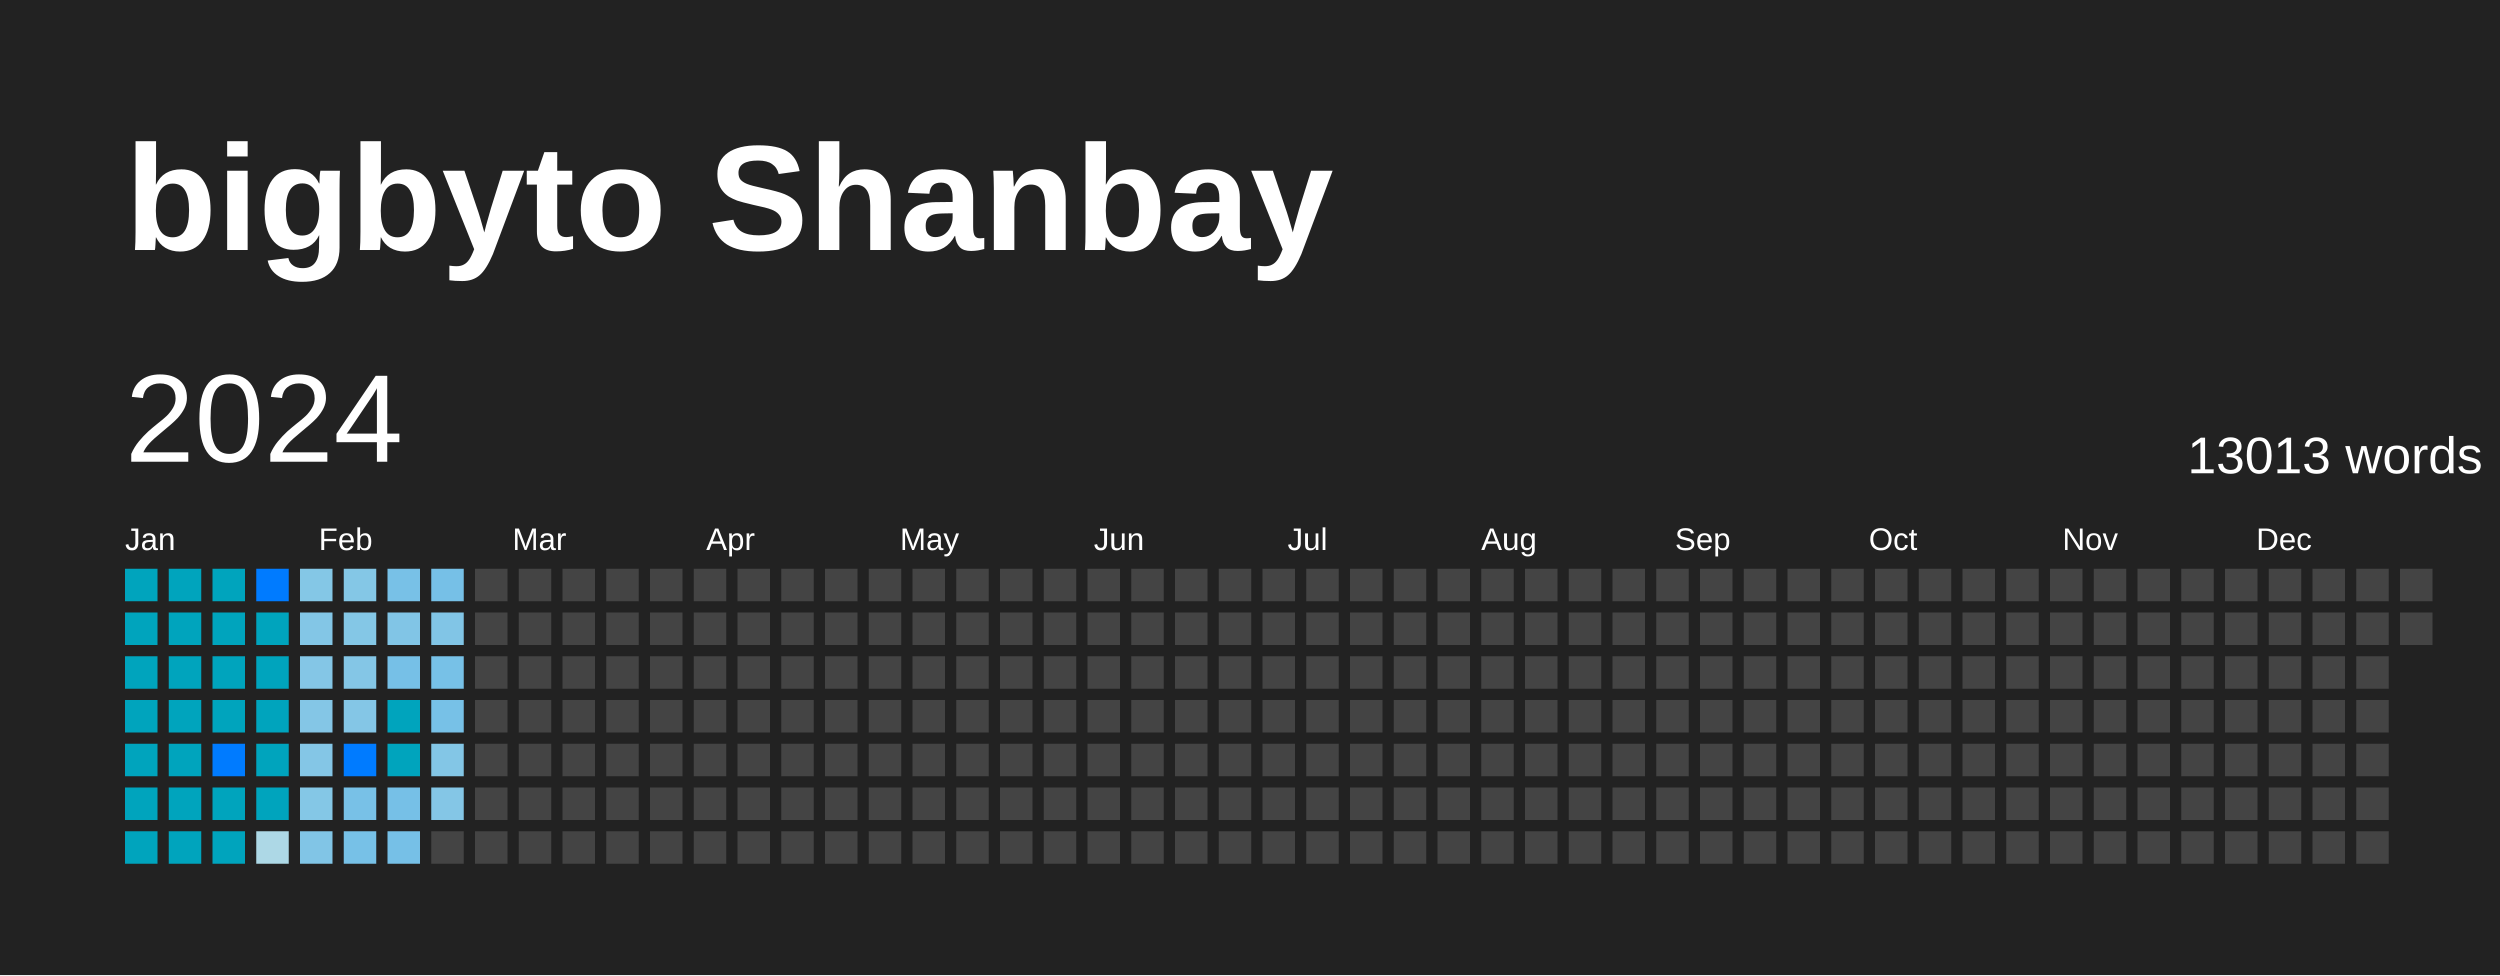
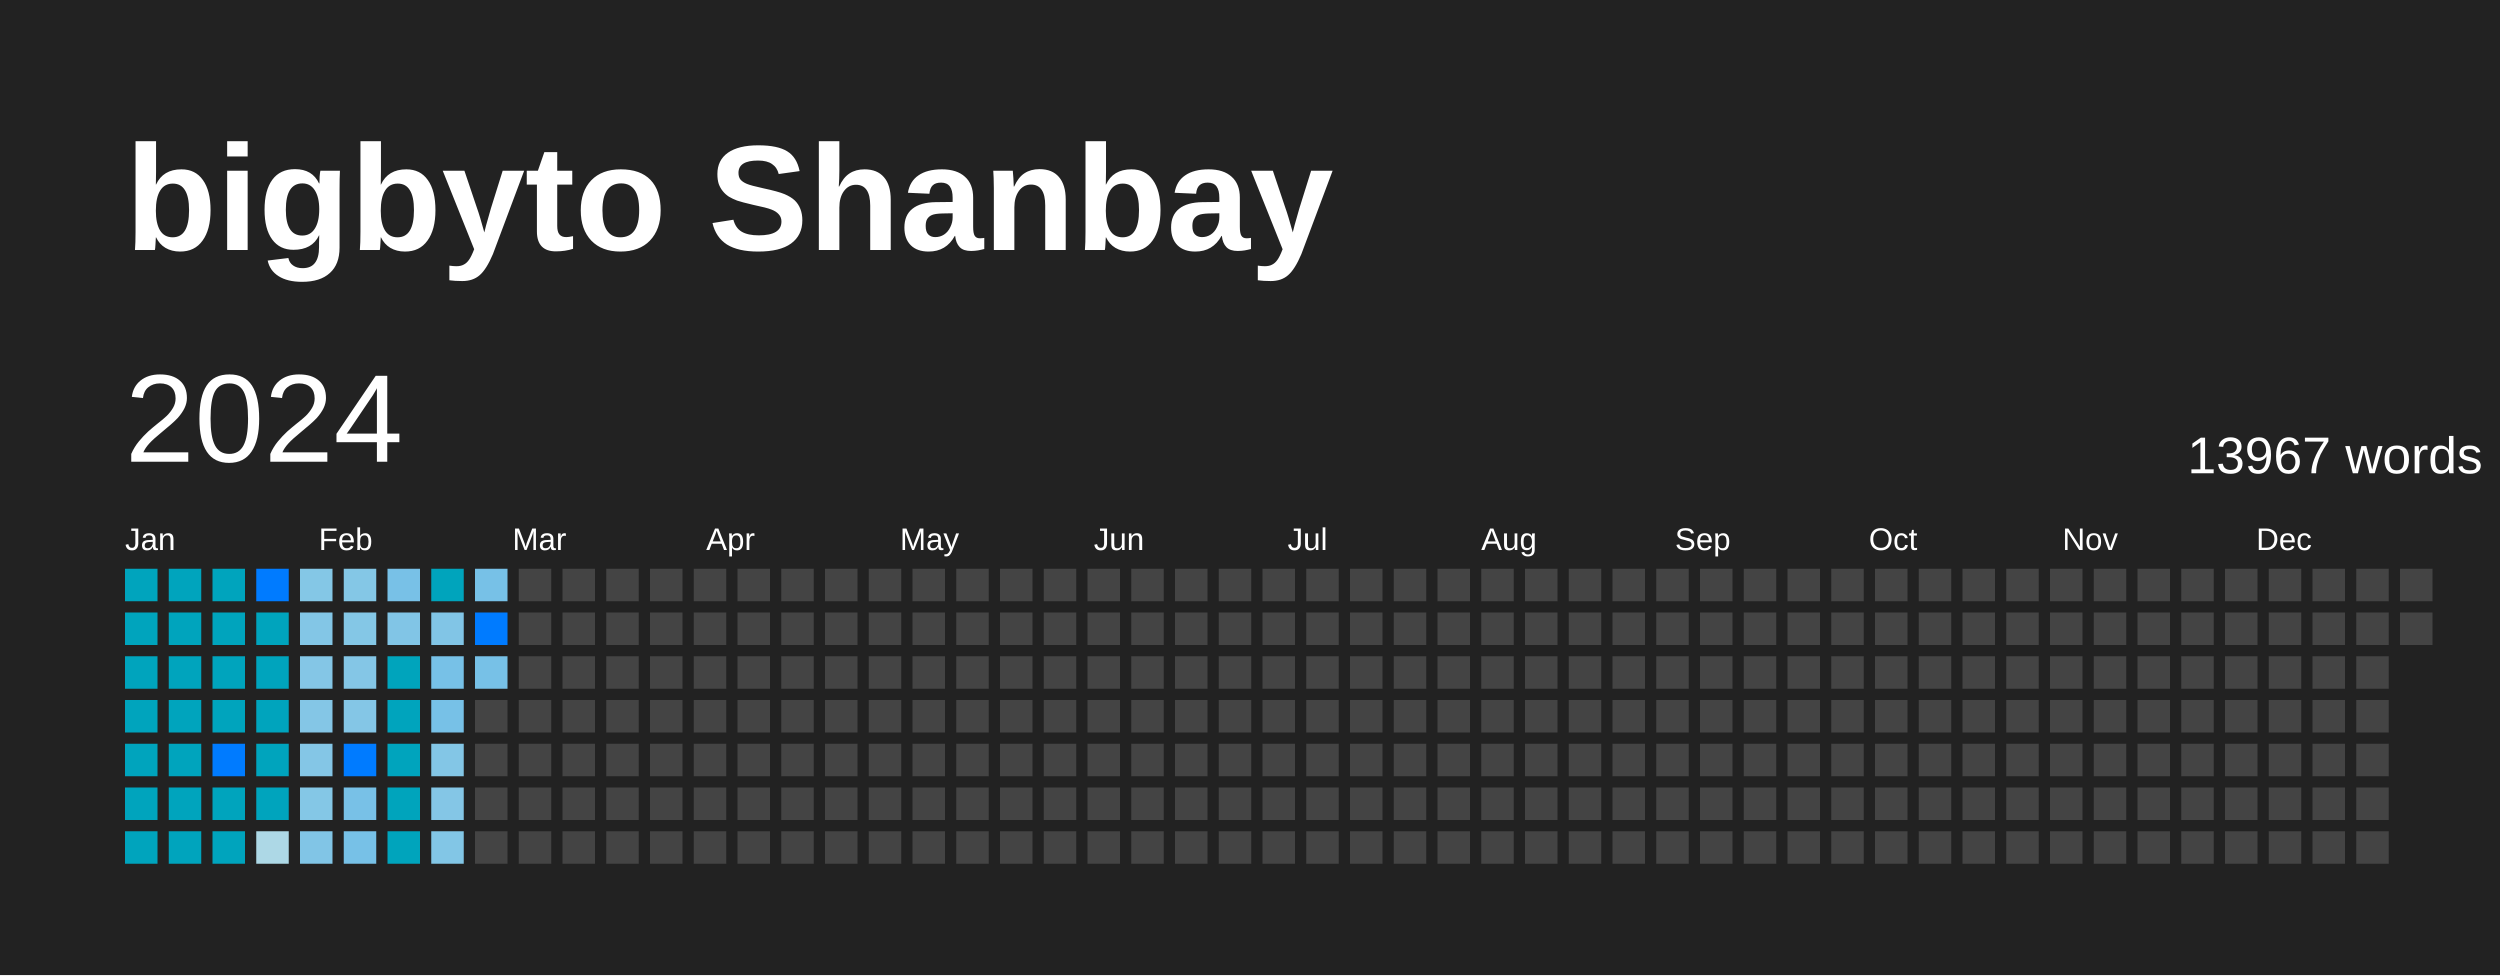
<svg xmlns="http://www.w3.org/2000/svg" baseProfile="full" height="78mm" version="1.1" viewBox="0,0,200,78" width="200mm">
  <defs />
  <rect fill="#222222" height="78" width="200" x="0" y="0" />
  <text fill="#FFFFFF" style="font-size:12px; font-family:Arial; font-weight:bold;" x="10" y="20">bigbyto Shanbay</text>
  <text dominant-baseline="hanging" fill="#FFFFFF" style="font-size:10.0px; font-family:Arial;" x="10" y="30">2024</text>
-   <text dominant-baseline="hanging" fill="#FFFFFF" style="font-size:4.125px; font-family:Arial;" x="175" y="35">13013 words</text>
+   <text dominant-baseline="hanging" fill="#FFFFFF" style="font-size:4.125px; font-family:Arial;" x="175" y="35">13967 words</text>
  <text fill="#FFFFFF" style="font-size:2.5px; font-family:Arial" x="10.0" y="44">Jan</text>
  <text fill="#FFFFFF" style="font-size:2.5px; font-family:Arial" x="25.5" y="44">Feb</text>
  <text fill="#FFFFFF" style="font-size:2.5px; font-family:Arial" x="41.0" y="44">Mar</text>
  <text fill="#FFFFFF" style="font-size:2.5px; font-family:Arial" x="56.5" y="44">Apr</text>
  <text fill="#FFFFFF" style="font-size:2.5px; font-family:Arial" x="72.0" y="44">May</text>
  <text fill="#FFFFFF" style="font-size:2.5px; font-family:Arial" x="87.5" y="44">Jun</text>
  <text fill="#FFFFFF" style="font-size:2.5px; font-family:Arial" x="103.0" y="44">Jul</text>
  <text fill="#FFFFFF" style="font-size:2.5px; font-family:Arial" x="118.5" y="44">Aug</text>
  <text fill="#FFFFFF" style="font-size:2.5px; font-family:Arial" x="134.0" y="44">Sep</text>
  <text fill="#FFFFFF" style="font-size:2.5px; font-family:Arial" x="149.5" y="44">Oct</text>
  <text fill="#FFFFFF" style="font-size:2.5px; font-family:Arial" x="165.0" y="44">Nov</text>
  <text fill="#FFFFFF" style="font-size:2.5px; font-family:Arial" x="180.5" y="44">Dec</text>
  <rect fill="#00a4bd" height="2.6" width="2.6" x="10.0" y="45.5" />
  <rect fill="#00a4bd" height="2.6" width="2.6" x="10.0" y="49.0" />
  <rect fill="#00a4bd" height="2.6" width="2.6" x="10.0" y="52.5" />
  <rect fill="#00a4bd" height="2.6" width="2.6" x="10.0" y="56.0" />
  <rect fill="#00a4bd" height="2.6" width="2.6" x="10.0" y="59.5" />
  <rect fill="#00a4bd" height="2.6" width="2.6" x="10.0" y="63.0" />
  <rect fill="#00a4bd" height="2.6" width="2.6" x="10.0" y="66.5" />
  <rect fill="#00a4bd" height="2.6" width="2.6" x="13.5" y="45.5" />
  <rect fill="#00a4bd" height="2.6" width="2.6" x="13.5" y="49.0" />
  <rect fill="#00a4bd" height="2.6" width="2.6" x="13.5" y="52.5" />
  <rect fill="#00a4bd" height="2.6" width="2.6" x="13.5" y="56.0" />
  <rect fill="#00a4bd" height="2.6" width="2.6" x="13.5" y="59.5" />
  <rect fill="#00a4bd" height="2.6" width="2.6" x="13.5" y="63.0" />
  <rect fill="#00a4bd" height="2.6" width="2.6" x="13.5" y="66.5" />
  <rect fill="#00a4bd" height="2.6" width="2.6" x="17.0" y="45.5" />
  <rect fill="#00a4bd" height="2.6" width="2.6" x="17.0" y="49.0" />
  <rect fill="#00a4bd" height="2.6" width="2.6" x="17.0" y="52.5" />
  <rect fill="#00a4bd" height="2.6" width="2.6" x="17.0" y="56.0" />
  <rect fill="#007BFF" height="2.6" width="2.6" x="17.0" y="59.5" />
  <rect fill="#00a4bd" height="2.6" width="2.6" x="17.0" y="63.0" />
  <rect fill="#00a4bd" height="2.6" width="2.6" x="17.0" y="66.5" />
  <rect fill="#007BFF" height="2.6" width="2.6" x="20.5" y="45.5" />
  <rect fill="#00a4bd" height="2.6" width="2.6" x="20.5" y="49.0" />
  <rect fill="#00a4bd" height="2.6" width="2.6" x="20.5" y="52.5" />
  <rect fill="#00a4bd" height="2.6" width="2.6" x="20.5" y="56.0" />
  <rect fill="#00a4bd" height="2.6" width="2.6" x="20.5" y="59.5" />
  <rect fill="#00a4bd" height="2.6" width="2.6" x="20.5" y="63.0" />
  <rect fill="#add8e6" height="2.6" width="2.6" x="20.5" y="66.5" />
  <rect fill="#84c7e6" height="2.6" width="2.6" x="24.0" y="45.5" />
  <rect fill="#83c6e6" height="2.6" width="2.6" x="24.0" y="49.0" />
  <rect fill="#84c6e6" height="2.6" width="2.6" x="24.0" y="52.5" />
  <rect fill="#84c6e6" height="2.6" width="2.6" x="24.0" y="56.0" />
  <rect fill="#84c6e6" height="2.6" width="2.6" x="24.0" y="59.5" />
  <rect fill="#84c7e6" height="2.6" width="2.6" x="24.0" y="63.0" />
  <rect fill="#81c5e6" height="2.6" width="2.6" x="24.0" y="66.5" />
  <rect fill="#84c7e6" height="2.6" width="2.6" x="27.5" y="45.5" />
  <rect fill="#84c7e6" height="2.6" width="2.6" x="27.5" y="49.0" />
  <rect fill="#84c6e6" height="2.6" width="2.6" x="27.5" y="52.5" />
  <rect fill="#84c6e6" height="2.6" width="2.6" x="27.5" y="56.0" />
  <rect fill="#007BFF" height="2.6" width="2.6" x="27.5" y="59.5" />
  <rect fill="#78c1e7" height="2.6" width="2.6" x="27.5" y="63.0" />
  <rect fill="#77c1e7" height="2.6" width="2.6" x="27.5" y="66.5" />
  <rect fill="#78c1e7" height="2.6" width="2.6" x="31.0" y="45.5" />
  <rect fill="#81c5e6" height="2.6" width="2.6" x="31.0" y="49.0" />
-   <rect fill="#76c0e7" height="2.6" width="2.6" x="31.0" y="52.5" />
+   <rect fill="#00a4bc" height="2.6" width="2.6" x="31.0" y="52.5" />
  <rect fill="#00a4bd" height="2.6" width="2.6" x="31.0" y="56.0" />
  <rect fill="#00a4bd" height="2.6" width="2.6" x="31.0" y="59.5" />
-   <rect fill="#76c0e7" height="2.6" width="2.6" x="31.0" y="63.0" />
-   <rect fill="#76c0e7" height="2.6" width="2.6" x="31.0" y="66.5" />
-   <rect fill="#76c0e7" height="2.6" width="2.6" x="34.5" y="45.5" />
+   <rect fill="#00a4bc" height="2.6" width="2.6" x="31.0" y="63.0" />
+   <rect fill="#00a4bc" height="2.6" width="2.6" x="31.0" y="66.5" />
+   <rect fill="#00a4bc" height="2.6" width="2.6" x="34.5" y="45.5" />
  <rect fill="#81c5e6" height="2.6" width="2.6" x="34.5" y="49.0" />
  <rect fill="#77c1e7" height="2.6" width="2.6" x="34.5" y="52.5" />
  <rect fill="#77c1e7" height="2.6" width="2.6" x="34.5" y="56.0" />
  <rect fill="#83c6e6" height="2.6" width="2.6" x="34.5" y="59.5" />
  <rect fill="#84c6e6" height="2.6" width="2.6" x="34.5" y="63.0" />
-   <rect fill="#444444" height="2.6" width="2.6" x="34.5" y="66.5" />
-   <rect fill="#444444" height="2.6" width="2.6" x="38.0" y="45.5" />
-   <rect fill="#444444" height="2.6" width="2.6" x="38.0" y="49.0" />
-   <rect fill="#444444" height="2.6" width="2.6" x="38.0" y="52.5" />
+   <rect fill="#82c6e6" height="2.6" width="2.6" x="34.5" y="66.5" />
+   <rect fill="#77c1e7" height="2.6" width="2.6" x="38.0" y="45.5" />
+   <rect fill="#007BFF" height="2.6" width="2.6" x="38.0" y="49.0" />
+   <rect fill="#77c1e7" height="2.6" width="2.6" x="38.0" y="52.5" />
  <rect fill="#444444" height="2.6" width="2.6" x="38.0" y="56.0" />
  <rect fill="#444444" height="2.6" width="2.6" x="38.0" y="59.5" />
  <rect fill="#444444" height="2.6" width="2.6" x="38.0" y="63.0" />
  <rect fill="#444444" height="2.6" width="2.6" x="38.0" y="66.5" />
  <rect fill="#444444" height="2.6" width="2.6" x="41.5" y="45.5" />
  <rect fill="#444444" height="2.6" width="2.6" x="41.5" y="49.0" />
  <rect fill="#444444" height="2.6" width="2.6" x="41.5" y="52.5" />
  <rect fill="#444444" height="2.6" width="2.6" x="41.5" y="56.0" />
  <rect fill="#444444" height="2.6" width="2.6" x="41.5" y="59.5" />
  <rect fill="#444444" height="2.6" width="2.6" x="41.5" y="63.0" />
  <rect fill="#444444" height="2.6" width="2.6" x="41.5" y="66.5" />
  <rect fill="#444444" height="2.6" width="2.6" x="45.0" y="45.5" />
  <rect fill="#444444" height="2.6" width="2.6" x="45.0" y="49.0" />
  <rect fill="#444444" height="2.6" width="2.6" x="45.0" y="52.5" />
  <rect fill="#444444" height="2.6" width="2.6" x="45.0" y="56.0" />
  <rect fill="#444444" height="2.6" width="2.6" x="45.0" y="59.5" />
  <rect fill="#444444" height="2.6" width="2.6" x="45.0" y="63.0" />
  <rect fill="#444444" height="2.6" width="2.6" x="45.0" y="66.5" />
  <rect fill="#444444" height="2.6" width="2.6" x="48.5" y="45.5" />
  <rect fill="#444444" height="2.6" width="2.6" x="48.5" y="49.0" />
  <rect fill="#444444" height="2.6" width="2.6" x="48.5" y="52.5" />
  <rect fill="#444444" height="2.6" width="2.6" x="48.5" y="56.0" />
  <rect fill="#444444" height="2.6" width="2.6" x="48.5" y="59.5" />
  <rect fill="#444444" height="2.6" width="2.6" x="48.5" y="63.0" />
  <rect fill="#444444" height="2.6" width="2.6" x="48.5" y="66.5" />
  <rect fill="#444444" height="2.6" width="2.6" x="52.0" y="45.5" />
  <rect fill="#444444" height="2.6" width="2.6" x="52.0" y="49.0" />
  <rect fill="#444444" height="2.6" width="2.6" x="52.0" y="52.5" />
  <rect fill="#444444" height="2.6" width="2.6" x="52.0" y="56.0" />
  <rect fill="#444444" height="2.6" width="2.6" x="52.0" y="59.5" />
  <rect fill="#444444" height="2.6" width="2.6" x="52.0" y="63.0" />
  <rect fill="#444444" height="2.6" width="2.6" x="52.0" y="66.5" />
  <rect fill="#444444" height="2.6" width="2.6" x="55.5" y="45.5" />
  <rect fill="#444444" height="2.6" width="2.6" x="55.5" y="49.0" />
  <rect fill="#444444" height="2.6" width="2.6" x="55.5" y="52.5" />
  <rect fill="#444444" height="2.6" width="2.6" x="55.5" y="56.0" />
  <rect fill="#444444" height="2.6" width="2.6" x="55.5" y="59.5" />
  <rect fill="#444444" height="2.6" width="2.6" x="55.5" y="63.0" />
  <rect fill="#444444" height="2.6" width="2.6" x="55.5" y="66.5" />
  <rect fill="#444444" height="2.6" width="2.6" x="59.0" y="45.5" />
  <rect fill="#444444" height="2.6" width="2.6" x="59.0" y="49.0" />
  <rect fill="#444444" height="2.6" width="2.6" x="59.0" y="52.5" />
  <rect fill="#444444" height="2.6" width="2.6" x="59.0" y="56.0" />
  <rect fill="#444444" height="2.6" width="2.6" x="59.0" y="59.5" />
  <rect fill="#444444" height="2.6" width="2.6" x="59.0" y="63.0" />
  <rect fill="#444444" height="2.6" width="2.6" x="59.0" y="66.5" />
  <rect fill="#444444" height="2.6" width="2.6" x="62.5" y="45.5" />
  <rect fill="#444444" height="2.6" width="2.6" x="62.5" y="49.0" />
  <rect fill="#444444" height="2.6" width="2.6" x="62.5" y="52.5" />
  <rect fill="#444444" height="2.6" width="2.6" x="62.5" y="56.0" />
  <rect fill="#444444" height="2.6" width="2.6" x="62.5" y="59.5" />
  <rect fill="#444444" height="2.6" width="2.6" x="62.5" y="63.0" />
  <rect fill="#444444" height="2.6" width="2.6" x="62.5" y="66.5" />
  <rect fill="#444444" height="2.6" width="2.6" x="66.0" y="45.5" />
  <rect fill="#444444" height="2.6" width="2.6" x="66.0" y="49.0" />
  <rect fill="#444444" height="2.6" width="2.6" x="66.0" y="52.5" />
  <rect fill="#444444" height="2.6" width="2.6" x="66.0" y="56.0" />
  <rect fill="#444444" height="2.6" width="2.6" x="66.0" y="59.5" />
  <rect fill="#444444" height="2.6" width="2.6" x="66.0" y="63.0" />
  <rect fill="#444444" height="2.6" width="2.6" x="66.0" y="66.5" />
  <rect fill="#444444" height="2.6" width="2.6" x="69.5" y="45.5" />
  <rect fill="#444444" height="2.6" width="2.6" x="69.5" y="49.0" />
  <rect fill="#444444" height="2.6" width="2.6" x="69.5" y="52.5" />
  <rect fill="#444444" height="2.6" width="2.6" x="69.5" y="56.0" />
  <rect fill="#444444" height="2.6" width="2.6" x="69.5" y="59.5" />
  <rect fill="#444444" height="2.6" width="2.6" x="69.5" y="63.0" />
  <rect fill="#444444" height="2.6" width="2.6" x="69.5" y="66.5" />
  <rect fill="#444444" height="2.6" width="2.6" x="73.0" y="45.5" />
  <rect fill="#444444" height="2.6" width="2.6" x="73.0" y="49.0" />
  <rect fill="#444444" height="2.6" width="2.6" x="73.0" y="52.5" />
  <rect fill="#444444" height="2.6" width="2.6" x="73.0" y="56.0" />
  <rect fill="#444444" height="2.6" width="2.6" x="73.0" y="59.5" />
  <rect fill="#444444" height="2.6" width="2.6" x="73.0" y="63.0" />
  <rect fill="#444444" height="2.6" width="2.6" x="73.0" y="66.5" />
  <rect fill="#444444" height="2.6" width="2.6" x="76.5" y="45.5" />
  <rect fill="#444444" height="2.6" width="2.6" x="76.5" y="49.0" />
  <rect fill="#444444" height="2.6" width="2.6" x="76.5" y="52.5" />
  <rect fill="#444444" height="2.6" width="2.6" x="76.5" y="56.0" />
  <rect fill="#444444" height="2.6" width="2.6" x="76.5" y="59.5" />
  <rect fill="#444444" height="2.6" width="2.6" x="76.5" y="63.0" />
  <rect fill="#444444" height="2.6" width="2.6" x="76.5" y="66.5" />
  <rect fill="#444444" height="2.6" width="2.6" x="80.0" y="45.5" />
  <rect fill="#444444" height="2.6" width="2.6" x="80.0" y="49.0" />
  <rect fill="#444444" height="2.6" width="2.6" x="80.0" y="52.5" />
  <rect fill="#444444" height="2.6" width="2.6" x="80.0" y="56.0" />
  <rect fill="#444444" height="2.6" width="2.6" x="80.0" y="59.5" />
  <rect fill="#444444" height="2.6" width="2.6" x="80.0" y="63.0" />
  <rect fill="#444444" height="2.6" width="2.6" x="80.0" y="66.5" />
  <rect fill="#444444" height="2.6" width="2.6" x="83.5" y="45.5" />
  <rect fill="#444444" height="2.6" width="2.6" x="83.5" y="49.0" />
  <rect fill="#444444" height="2.6" width="2.6" x="83.5" y="52.5" />
  <rect fill="#444444" height="2.6" width="2.6" x="83.5" y="56.0" />
  <rect fill="#444444" height="2.6" width="2.6" x="83.5" y="59.5" />
  <rect fill="#444444" height="2.6" width="2.6" x="83.5" y="63.0" />
  <rect fill="#444444" height="2.6" width="2.6" x="83.5" y="66.5" />
  <rect fill="#444444" height="2.6" width="2.6" x="87.0" y="45.5" />
  <rect fill="#444444" height="2.6" width="2.6" x="87.0" y="49.0" />
  <rect fill="#444444" height="2.6" width="2.6" x="87.0" y="52.5" />
  <rect fill="#444444" height="2.6" width="2.6" x="87.0" y="56.0" />
  <rect fill="#444444" height="2.6" width="2.6" x="87.0" y="59.5" />
  <rect fill="#444444" height="2.6" width="2.6" x="87.0" y="63.0" />
  <rect fill="#444444" height="2.6" width="2.6" x="87.0" y="66.5" />
  <rect fill="#444444" height="2.6" width="2.6" x="90.5" y="45.5" />
  <rect fill="#444444" height="2.6" width="2.6" x="90.5" y="49.0" />
  <rect fill="#444444" height="2.6" width="2.6" x="90.5" y="52.5" />
  <rect fill="#444444" height="2.6" width="2.6" x="90.5" y="56.0" />
  <rect fill="#444444" height="2.6" width="2.6" x="90.5" y="59.5" />
  <rect fill="#444444" height="2.6" width="2.6" x="90.5" y="63.0" />
  <rect fill="#444444" height="2.6" width="2.6" x="90.5" y="66.5" />
  <rect fill="#444444" height="2.6" width="2.6" x="94.0" y="45.5" />
  <rect fill="#444444" height="2.6" width="2.6" x="94.0" y="49.0" />
  <rect fill="#444444" height="2.6" width="2.6" x="94.0" y="52.5" />
  <rect fill="#444444" height="2.6" width="2.6" x="94.0" y="56.0" />
  <rect fill="#444444" height="2.6" width="2.6" x="94.0" y="59.5" />
  <rect fill="#444444" height="2.6" width="2.6" x="94.0" y="63.0" />
  <rect fill="#444444" height="2.6" width="2.6" x="94.0" y="66.5" />
  <rect fill="#444444" height="2.6" width="2.6" x="97.5" y="45.5" />
  <rect fill="#444444" height="2.6" width="2.6" x="97.5" y="49.0" />
  <rect fill="#444444" height="2.6" width="2.6" x="97.5" y="52.5" />
  <rect fill="#444444" height="2.6" width="2.6" x="97.5" y="56.0" />
  <rect fill="#444444" height="2.6" width="2.6" x="97.5" y="59.5" />
  <rect fill="#444444" height="2.6" width="2.6" x="97.5" y="63.0" />
  <rect fill="#444444" height="2.6" width="2.6" x="97.5" y="66.5" />
  <rect fill="#444444" height="2.6" width="2.6" x="101.0" y="45.5" />
  <rect fill="#444444" height="2.6" width="2.6" x="101.0" y="49.0" />
  <rect fill="#444444" height="2.6" width="2.6" x="101.0" y="52.5" />
  <rect fill="#444444" height="2.6" width="2.6" x="101.0" y="56.0" />
  <rect fill="#444444" height="2.6" width="2.6" x="101.0" y="59.5" />
  <rect fill="#444444" height="2.6" width="2.6" x="101.0" y="63.0" />
  <rect fill="#444444" height="2.6" width="2.6" x="101.0" y="66.5" />
  <rect fill="#444444" height="2.6" width="2.6" x="104.5" y="45.5" />
  <rect fill="#444444" height="2.6" width="2.6" x="104.5" y="49.0" />
  <rect fill="#444444" height="2.6" width="2.6" x="104.5" y="52.5" />
  <rect fill="#444444" height="2.6" width="2.6" x="104.5" y="56.0" />
  <rect fill="#444444" height="2.6" width="2.6" x="104.5" y="59.5" />
  <rect fill="#444444" height="2.6" width="2.6" x="104.5" y="63.0" />
  <rect fill="#444444" height="2.6" width="2.6" x="104.5" y="66.5" />
  <rect fill="#444444" height="2.6" width="2.6" x="108.0" y="45.5" />
  <rect fill="#444444" height="2.6" width="2.6" x="108.0" y="49.0" />
  <rect fill="#444444" height="2.6" width="2.6" x="108.0" y="52.5" />
  <rect fill="#444444" height="2.6" width="2.6" x="108.0" y="56.0" />
  <rect fill="#444444" height="2.6" width="2.6" x="108.0" y="59.5" />
  <rect fill="#444444" height="2.6" width="2.6" x="108.0" y="63.0" />
  <rect fill="#444444" height="2.6" width="2.6" x="108.0" y="66.5" />
  <rect fill="#444444" height="2.6" width="2.6" x="111.5" y="45.5" />
  <rect fill="#444444" height="2.6" width="2.6" x="111.5" y="49.0" />
  <rect fill="#444444" height="2.6" width="2.6" x="111.5" y="52.5" />
  <rect fill="#444444" height="2.6" width="2.6" x="111.5" y="56.0" />
  <rect fill="#444444" height="2.6" width="2.6" x="111.5" y="59.5" />
  <rect fill="#444444" height="2.6" width="2.6" x="111.5" y="63.0" />
  <rect fill="#444444" height="2.6" width="2.6" x="111.5" y="66.5" />
  <rect fill="#444444" height="2.6" width="2.6" x="115.0" y="45.5" />
  <rect fill="#444444" height="2.6" width="2.6" x="115.0" y="49.0" />
  <rect fill="#444444" height="2.6" width="2.6" x="115.0" y="52.5" />
  <rect fill="#444444" height="2.6" width="2.6" x="115.0" y="56.0" />
  <rect fill="#444444" height="2.6" width="2.6" x="115.0" y="59.5" />
  <rect fill="#444444" height="2.6" width="2.6" x="115.0" y="63.0" />
  <rect fill="#444444" height="2.6" width="2.6" x="115.0" y="66.5" />
  <rect fill="#444444" height="2.6" width="2.6" x="118.5" y="45.5" />
  <rect fill="#444444" height="2.6" width="2.6" x="118.5" y="49.0" />
  <rect fill="#444444" height="2.6" width="2.6" x="118.5" y="52.5" />
  <rect fill="#444444" height="2.6" width="2.6" x="118.5" y="56.0" />
  <rect fill="#444444" height="2.6" width="2.6" x="118.5" y="59.5" />
  <rect fill="#444444" height="2.6" width="2.6" x="118.5" y="63.0" />
  <rect fill="#444444" height="2.6" width="2.6" x="118.5" y="66.5" />
  <rect fill="#444444" height="2.6" width="2.6" x="122.0" y="45.5" />
  <rect fill="#444444" height="2.6" width="2.6" x="122.0" y="49.0" />
  <rect fill="#444444" height="2.6" width="2.6" x="122.0" y="52.5" />
  <rect fill="#444444" height="2.6" width="2.6" x="122.0" y="56.0" />
  <rect fill="#444444" height="2.6" width="2.6" x="122.0" y="59.5" />
  <rect fill="#444444" height="2.6" width="2.6" x="122.0" y="63.0" />
  <rect fill="#444444" height="2.6" width="2.6" x="122.0" y="66.5" />
  <rect fill="#444444" height="2.6" width="2.6" x="125.5" y="45.5" />
  <rect fill="#444444" height="2.6" width="2.6" x="125.5" y="49.0" />
  <rect fill="#444444" height="2.6" width="2.6" x="125.5" y="52.5" />
  <rect fill="#444444" height="2.6" width="2.6" x="125.5" y="56.0" />
  <rect fill="#444444" height="2.6" width="2.6" x="125.5" y="59.5" />
  <rect fill="#444444" height="2.6" width="2.6" x="125.5" y="63.0" />
  <rect fill="#444444" height="2.6" width="2.6" x="125.5" y="66.5" />
  <rect fill="#444444" height="2.6" width="2.6" x="129.0" y="45.5" />
  <rect fill="#444444" height="2.6" width="2.6" x="129.0" y="49.0" />
  <rect fill="#444444" height="2.6" width="2.6" x="129.0" y="52.5" />
  <rect fill="#444444" height="2.6" width="2.6" x="129.0" y="56.0" />
  <rect fill="#444444" height="2.6" width="2.6" x="129.0" y="59.5" />
  <rect fill="#444444" height="2.6" width="2.6" x="129.0" y="63.0" />
  <rect fill="#444444" height="2.6" width="2.6" x="129.0" y="66.5" />
  <rect fill="#444444" height="2.6" width="2.6" x="132.5" y="45.5" />
  <rect fill="#444444" height="2.6" width="2.6" x="132.5" y="49.0" />
  <rect fill="#444444" height="2.6" width="2.6" x="132.5" y="52.5" />
  <rect fill="#444444" height="2.6" width="2.6" x="132.5" y="56.0" />
  <rect fill="#444444" height="2.6" width="2.6" x="132.5" y="59.5" />
  <rect fill="#444444" height="2.6" width="2.6" x="132.5" y="63.0" />
  <rect fill="#444444" height="2.6" width="2.6" x="132.5" y="66.5" />
  <rect fill="#444444" height="2.6" width="2.6" x="136.0" y="45.5" />
  <rect fill="#444444" height="2.6" width="2.6" x="136.0" y="49.0" />
  <rect fill="#444444" height="2.6" width="2.6" x="136.0" y="52.5" />
  <rect fill="#444444" height="2.6" width="2.6" x="136.0" y="56.0" />
  <rect fill="#444444" height="2.6" width="2.6" x="136.0" y="59.5" />
  <rect fill="#444444" height="2.6" width="2.6" x="136.0" y="63.0" />
  <rect fill="#444444" height="2.6" width="2.6" x="136.0" y="66.5" />
  <rect fill="#444444" height="2.6" width="2.6" x="139.5" y="45.5" />
  <rect fill="#444444" height="2.6" width="2.6" x="139.5" y="49.0" />
  <rect fill="#444444" height="2.6" width="2.6" x="139.5" y="52.5" />
  <rect fill="#444444" height="2.6" width="2.6" x="139.5" y="56.0" />
  <rect fill="#444444" height="2.6" width="2.6" x="139.5" y="59.5" />
  <rect fill="#444444" height="2.6" width="2.6" x="139.5" y="63.0" />
  <rect fill="#444444" height="2.6" width="2.6" x="139.5" y="66.5" />
  <rect fill="#444444" height="2.6" width="2.6" x="143.0" y="45.5" />
  <rect fill="#444444" height="2.6" width="2.6" x="143.0" y="49.0" />
  <rect fill="#444444" height="2.6" width="2.6" x="143.0" y="52.5" />
  <rect fill="#444444" height="2.6" width="2.6" x="143.0" y="56.0" />
  <rect fill="#444444" height="2.6" width="2.6" x="143.0" y="59.5" />
  <rect fill="#444444" height="2.6" width="2.6" x="143.0" y="63.0" />
  <rect fill="#444444" height="2.6" width="2.6" x="143.0" y="66.5" />
  <rect fill="#444444" height="2.6" width="2.6" x="146.5" y="45.5" />
  <rect fill="#444444" height="2.6" width="2.6" x="146.5" y="49.0" />
  <rect fill="#444444" height="2.6" width="2.6" x="146.5" y="52.5" />
  <rect fill="#444444" height="2.6" width="2.6" x="146.5" y="56.0" />
  <rect fill="#444444" height="2.6" width="2.6" x="146.5" y="59.5" />
  <rect fill="#444444" height="2.6" width="2.6" x="146.5" y="63.0" />
  <rect fill="#444444" height="2.6" width="2.6" x="146.5" y="66.5" />
  <rect fill="#444444" height="2.6" width="2.6" x="150.0" y="45.5" />
  <rect fill="#444444" height="2.6" width="2.6" x="150.0" y="49.0" />
  <rect fill="#444444" height="2.6" width="2.6" x="150.0" y="52.5" />
  <rect fill="#444444" height="2.6" width="2.6" x="150.0" y="56.0" />
  <rect fill="#444444" height="2.6" width="2.6" x="150.0" y="59.5" />
  <rect fill="#444444" height="2.6" width="2.6" x="150.0" y="63.0" />
  <rect fill="#444444" height="2.6" width="2.6" x="150.0" y="66.5" />
  <rect fill="#444444" height="2.6" width="2.6" x="153.5" y="45.5" />
  <rect fill="#444444" height="2.6" width="2.6" x="153.5" y="49.0" />
  <rect fill="#444444" height="2.6" width="2.6" x="153.5" y="52.5" />
  <rect fill="#444444" height="2.6" width="2.6" x="153.5" y="56.0" />
  <rect fill="#444444" height="2.6" width="2.6" x="153.5" y="59.5" />
  <rect fill="#444444" height="2.6" width="2.6" x="153.5" y="63.0" />
  <rect fill="#444444" height="2.6" width="2.6" x="153.5" y="66.5" />
  <rect fill="#444444" height="2.6" width="2.6" x="157.0" y="45.5" />
  <rect fill="#444444" height="2.6" width="2.6" x="157.0" y="49.0" />
  <rect fill="#444444" height="2.6" width="2.6" x="157.0" y="52.5" />
  <rect fill="#444444" height="2.6" width="2.6" x="157.0" y="56.0" />
  <rect fill="#444444" height="2.6" width="2.6" x="157.0" y="59.5" />
  <rect fill="#444444" height="2.6" width="2.6" x="157.0" y="63.0" />
  <rect fill="#444444" height="2.6" width="2.6" x="157.0" y="66.5" />
  <rect fill="#444444" height="2.6" width="2.6" x="160.5" y="45.5" />
  <rect fill="#444444" height="2.6" width="2.6" x="160.5" y="49.0" />
  <rect fill="#444444" height="2.6" width="2.6" x="160.5" y="52.5" />
  <rect fill="#444444" height="2.6" width="2.6" x="160.5" y="56.0" />
  <rect fill="#444444" height="2.6" width="2.6" x="160.5" y="59.5" />
  <rect fill="#444444" height="2.6" width="2.6" x="160.5" y="63.0" />
  <rect fill="#444444" height="2.6" width="2.6" x="160.5" y="66.5" />
  <rect fill="#444444" height="2.6" width="2.6" x="164.0" y="45.5" />
  <rect fill="#444444" height="2.6" width="2.6" x="164.0" y="49.0" />
  <rect fill="#444444" height="2.6" width="2.6" x="164.0" y="52.5" />
  <rect fill="#444444" height="2.6" width="2.6" x="164.0" y="56.0" />
  <rect fill="#444444" height="2.6" width="2.6" x="164.0" y="59.5" />
  <rect fill="#444444" height="2.6" width="2.6" x="164.0" y="63.0" />
  <rect fill="#444444" height="2.6" width="2.6" x="164.0" y="66.5" />
  <rect fill="#444444" height="2.6" width="2.6" x="167.5" y="45.5" />
  <rect fill="#444444" height="2.6" width="2.6" x="167.5" y="49.0" />
  <rect fill="#444444" height="2.6" width="2.6" x="167.5" y="52.5" />
  <rect fill="#444444" height="2.6" width="2.6" x="167.5" y="56.0" />
  <rect fill="#444444" height="2.6" width="2.6" x="167.5" y="59.5" />
  <rect fill="#444444" height="2.6" width="2.6" x="167.5" y="63.0" />
  <rect fill="#444444" height="2.6" width="2.6" x="167.5" y="66.5" />
  <rect fill="#444444" height="2.6" width="2.6" x="171.0" y="45.5" />
  <rect fill="#444444" height="2.6" width="2.6" x="171.0" y="49.0" />
  <rect fill="#444444" height="2.6" width="2.6" x="171.0" y="52.5" />
  <rect fill="#444444" height="2.6" width="2.6" x="171.0" y="56.0" />
  <rect fill="#444444" height="2.6" width="2.6" x="171.0" y="59.5" />
  <rect fill="#444444" height="2.6" width="2.6" x="171.0" y="63.0" />
  <rect fill="#444444" height="2.6" width="2.6" x="171.0" y="66.5" />
  <rect fill="#444444" height="2.6" width="2.6" x="174.5" y="45.5" />
  <rect fill="#444444" height="2.6" width="2.6" x="174.5" y="49.0" />
  <rect fill="#444444" height="2.6" width="2.6" x="174.5" y="52.5" />
  <rect fill="#444444" height="2.6" width="2.6" x="174.5" y="56.0" />
  <rect fill="#444444" height="2.6" width="2.6" x="174.5" y="59.5" />
  <rect fill="#444444" height="2.6" width="2.6" x="174.5" y="63.0" />
  <rect fill="#444444" height="2.6" width="2.6" x="174.5" y="66.5" />
  <rect fill="#444444" height="2.6" width="2.6" x="178.0" y="45.5" />
  <rect fill="#444444" height="2.6" width="2.6" x="178.0" y="49.0" />
  <rect fill="#444444" height="2.6" width="2.6" x="178.0" y="52.5" />
  <rect fill="#444444" height="2.6" width="2.6" x="178.0" y="56.0" />
  <rect fill="#444444" height="2.6" width="2.6" x="178.0" y="59.5" />
  <rect fill="#444444" height="2.6" width="2.6" x="178.0" y="63.0" />
  <rect fill="#444444" height="2.6" width="2.6" x="178.0" y="66.5" />
  <rect fill="#444444" height="2.6" width="2.6" x="181.5" y="45.5" />
  <rect fill="#444444" height="2.6" width="2.6" x="181.5" y="49.0" />
  <rect fill="#444444" height="2.6" width="2.6" x="181.5" y="52.5" />
  <rect fill="#444444" height="2.6" width="2.6" x="181.5" y="56.0" />
  <rect fill="#444444" height="2.6" width="2.6" x="181.5" y="59.5" />
  <rect fill="#444444" height="2.6" width="2.6" x="181.5" y="63.0" />
  <rect fill="#444444" height="2.6" width="2.6" x="181.5" y="66.5" />
  <rect fill="#444444" height="2.6" width="2.6" x="185.0" y="45.5" />
  <rect fill="#444444" height="2.6" width="2.6" x="185.0" y="49.0" />
  <rect fill="#444444" height="2.6" width="2.6" x="185.0" y="52.5" />
  <rect fill="#444444" height="2.6" width="2.6" x="185.0" y="56.0" />
  <rect fill="#444444" height="2.6" width="2.6" x="185.0" y="59.5" />
  <rect fill="#444444" height="2.6" width="2.6" x="185.0" y="63.0" />
  <rect fill="#444444" height="2.6" width="2.6" x="185.0" y="66.5" />
  <rect fill="#444444" height="2.6" width="2.6" x="188.5" y="45.5" />
  <rect fill="#444444" height="2.6" width="2.6" x="188.5" y="49.0" />
  <rect fill="#444444" height="2.6" width="2.6" x="188.5" y="52.5" />
  <rect fill="#444444" height="2.6" width="2.6" x="188.5" y="56.0" />
  <rect fill="#444444" height="2.6" width="2.6" x="188.5" y="59.5" />
  <rect fill="#444444" height="2.6" width="2.6" x="188.5" y="63.0" />
  <rect fill="#444444" height="2.6" width="2.6" x="188.5" y="66.5" />
  <rect fill="#444444" height="2.6" width="2.6" x="192.0" y="45.5" />
  <rect fill="#444444" height="2.6" width="2.6" x="192.0" y="49.0" />
</svg>
